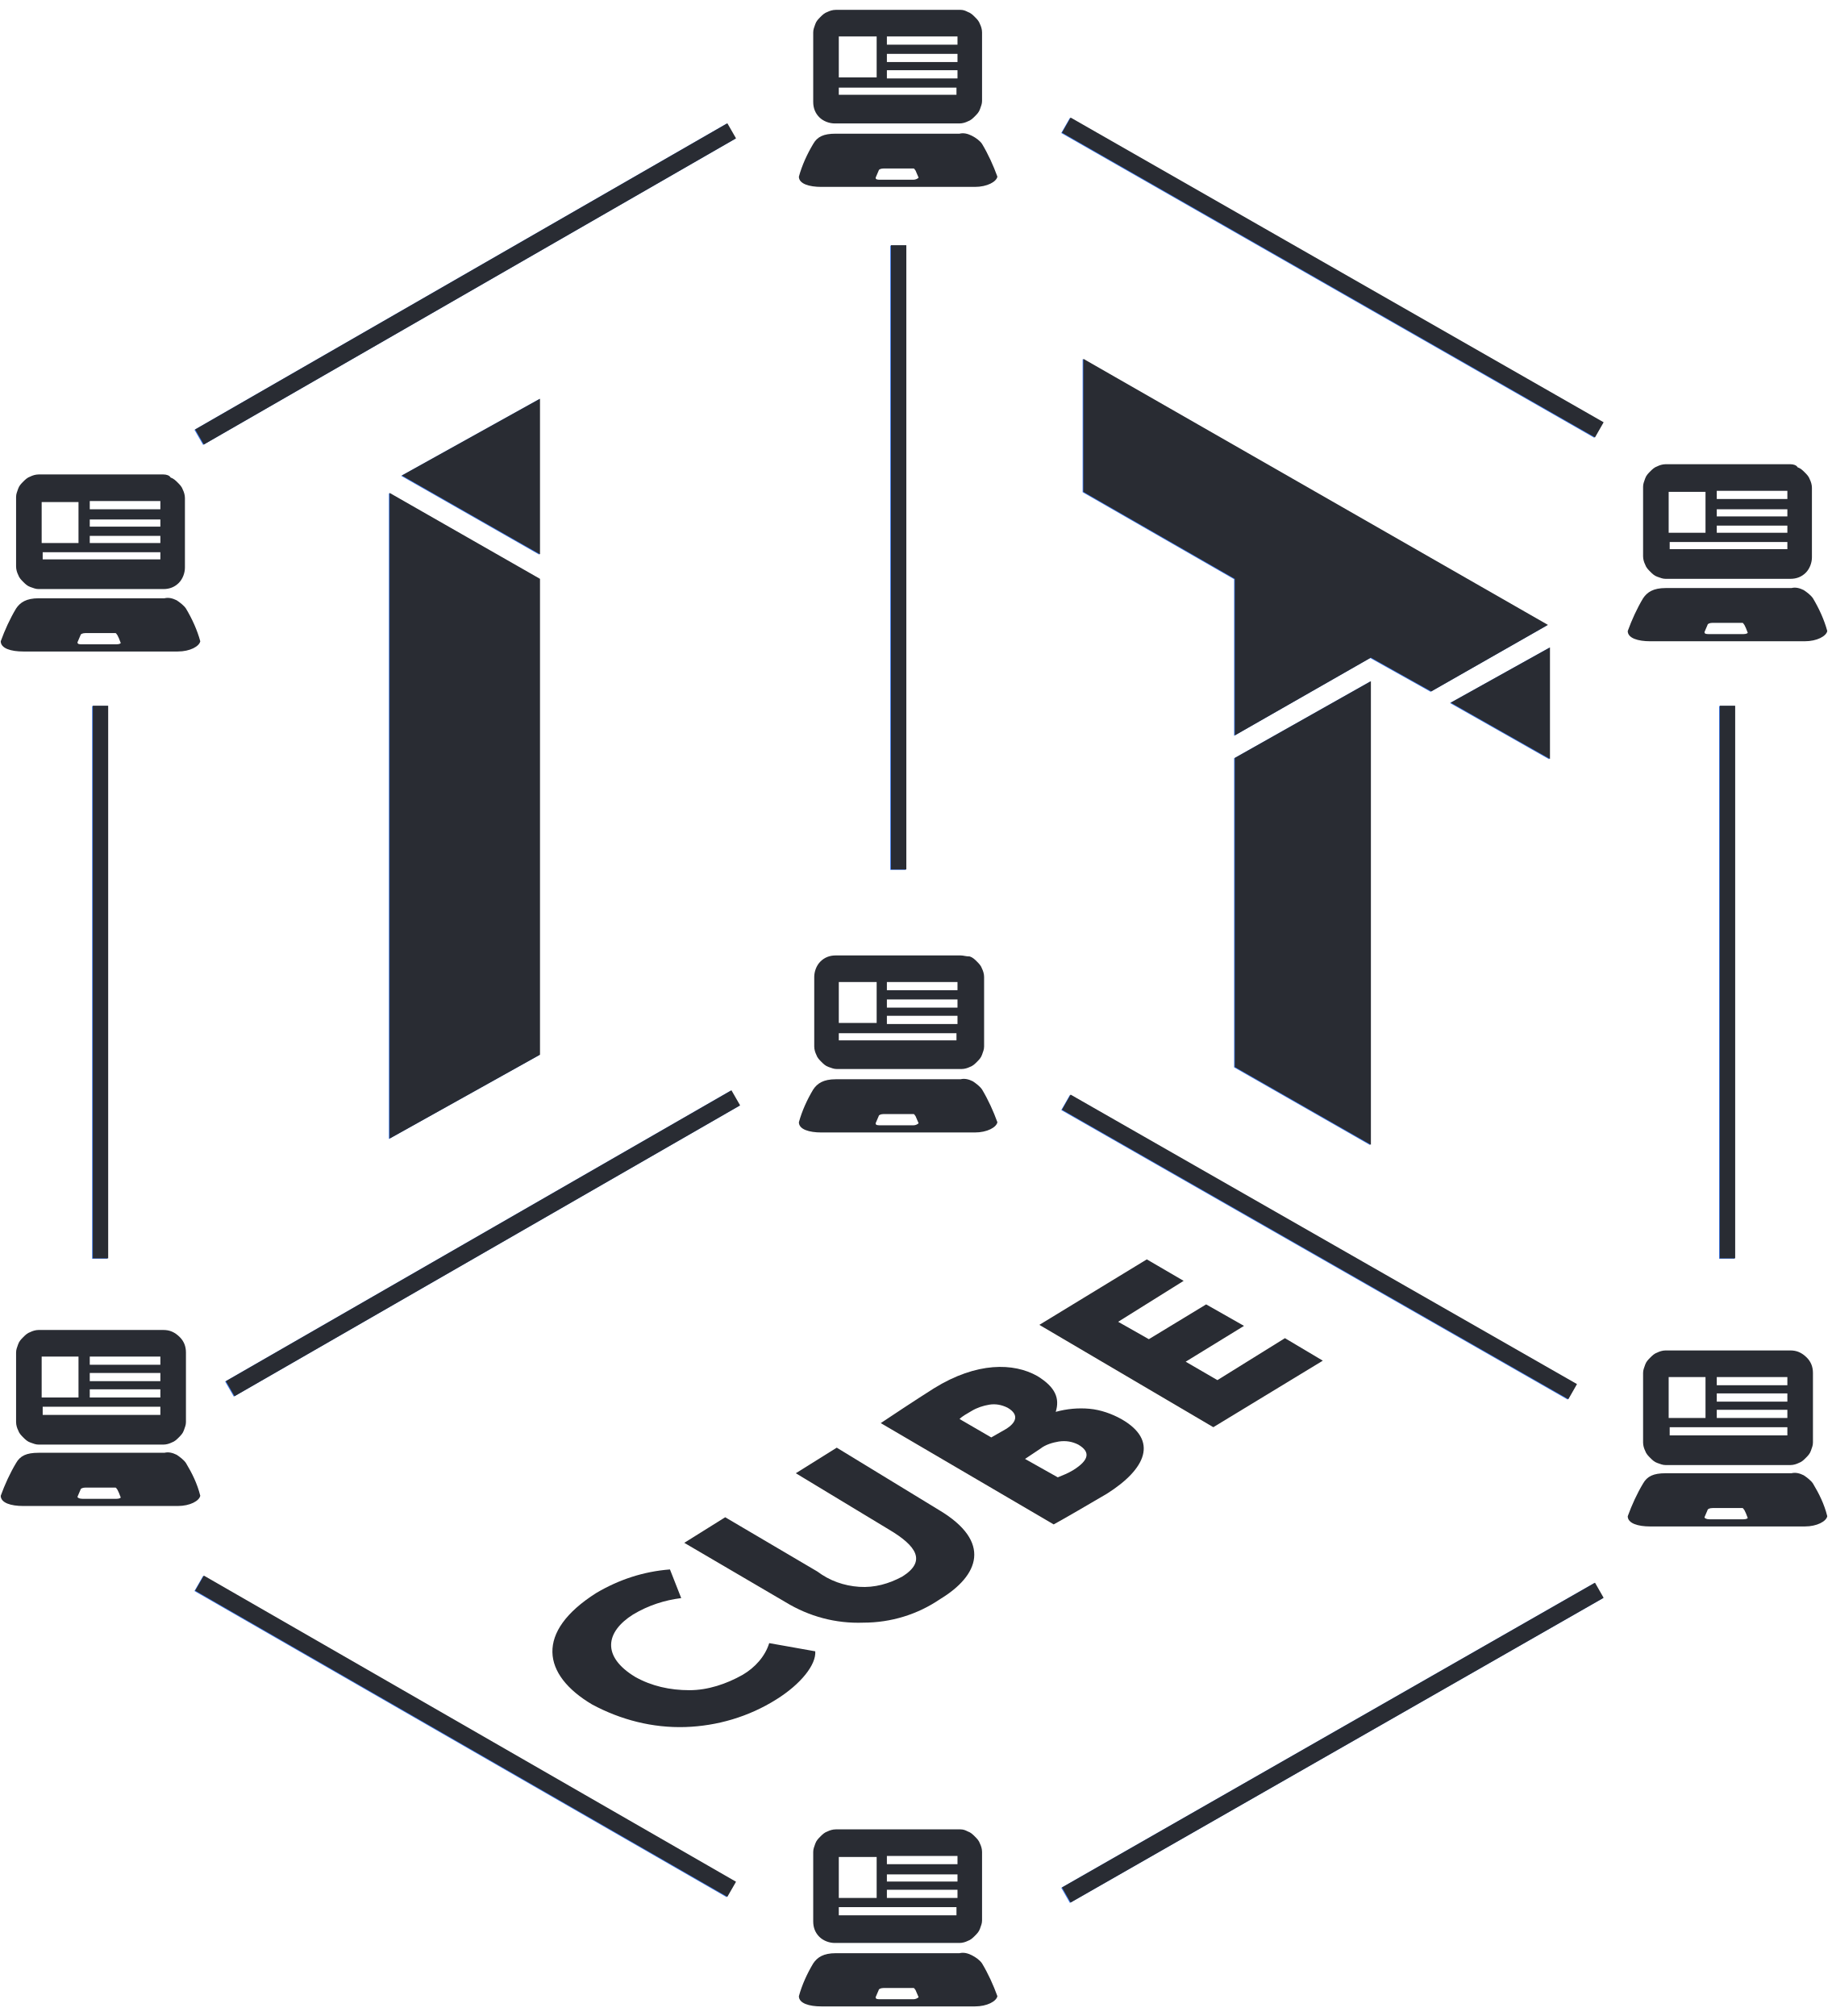
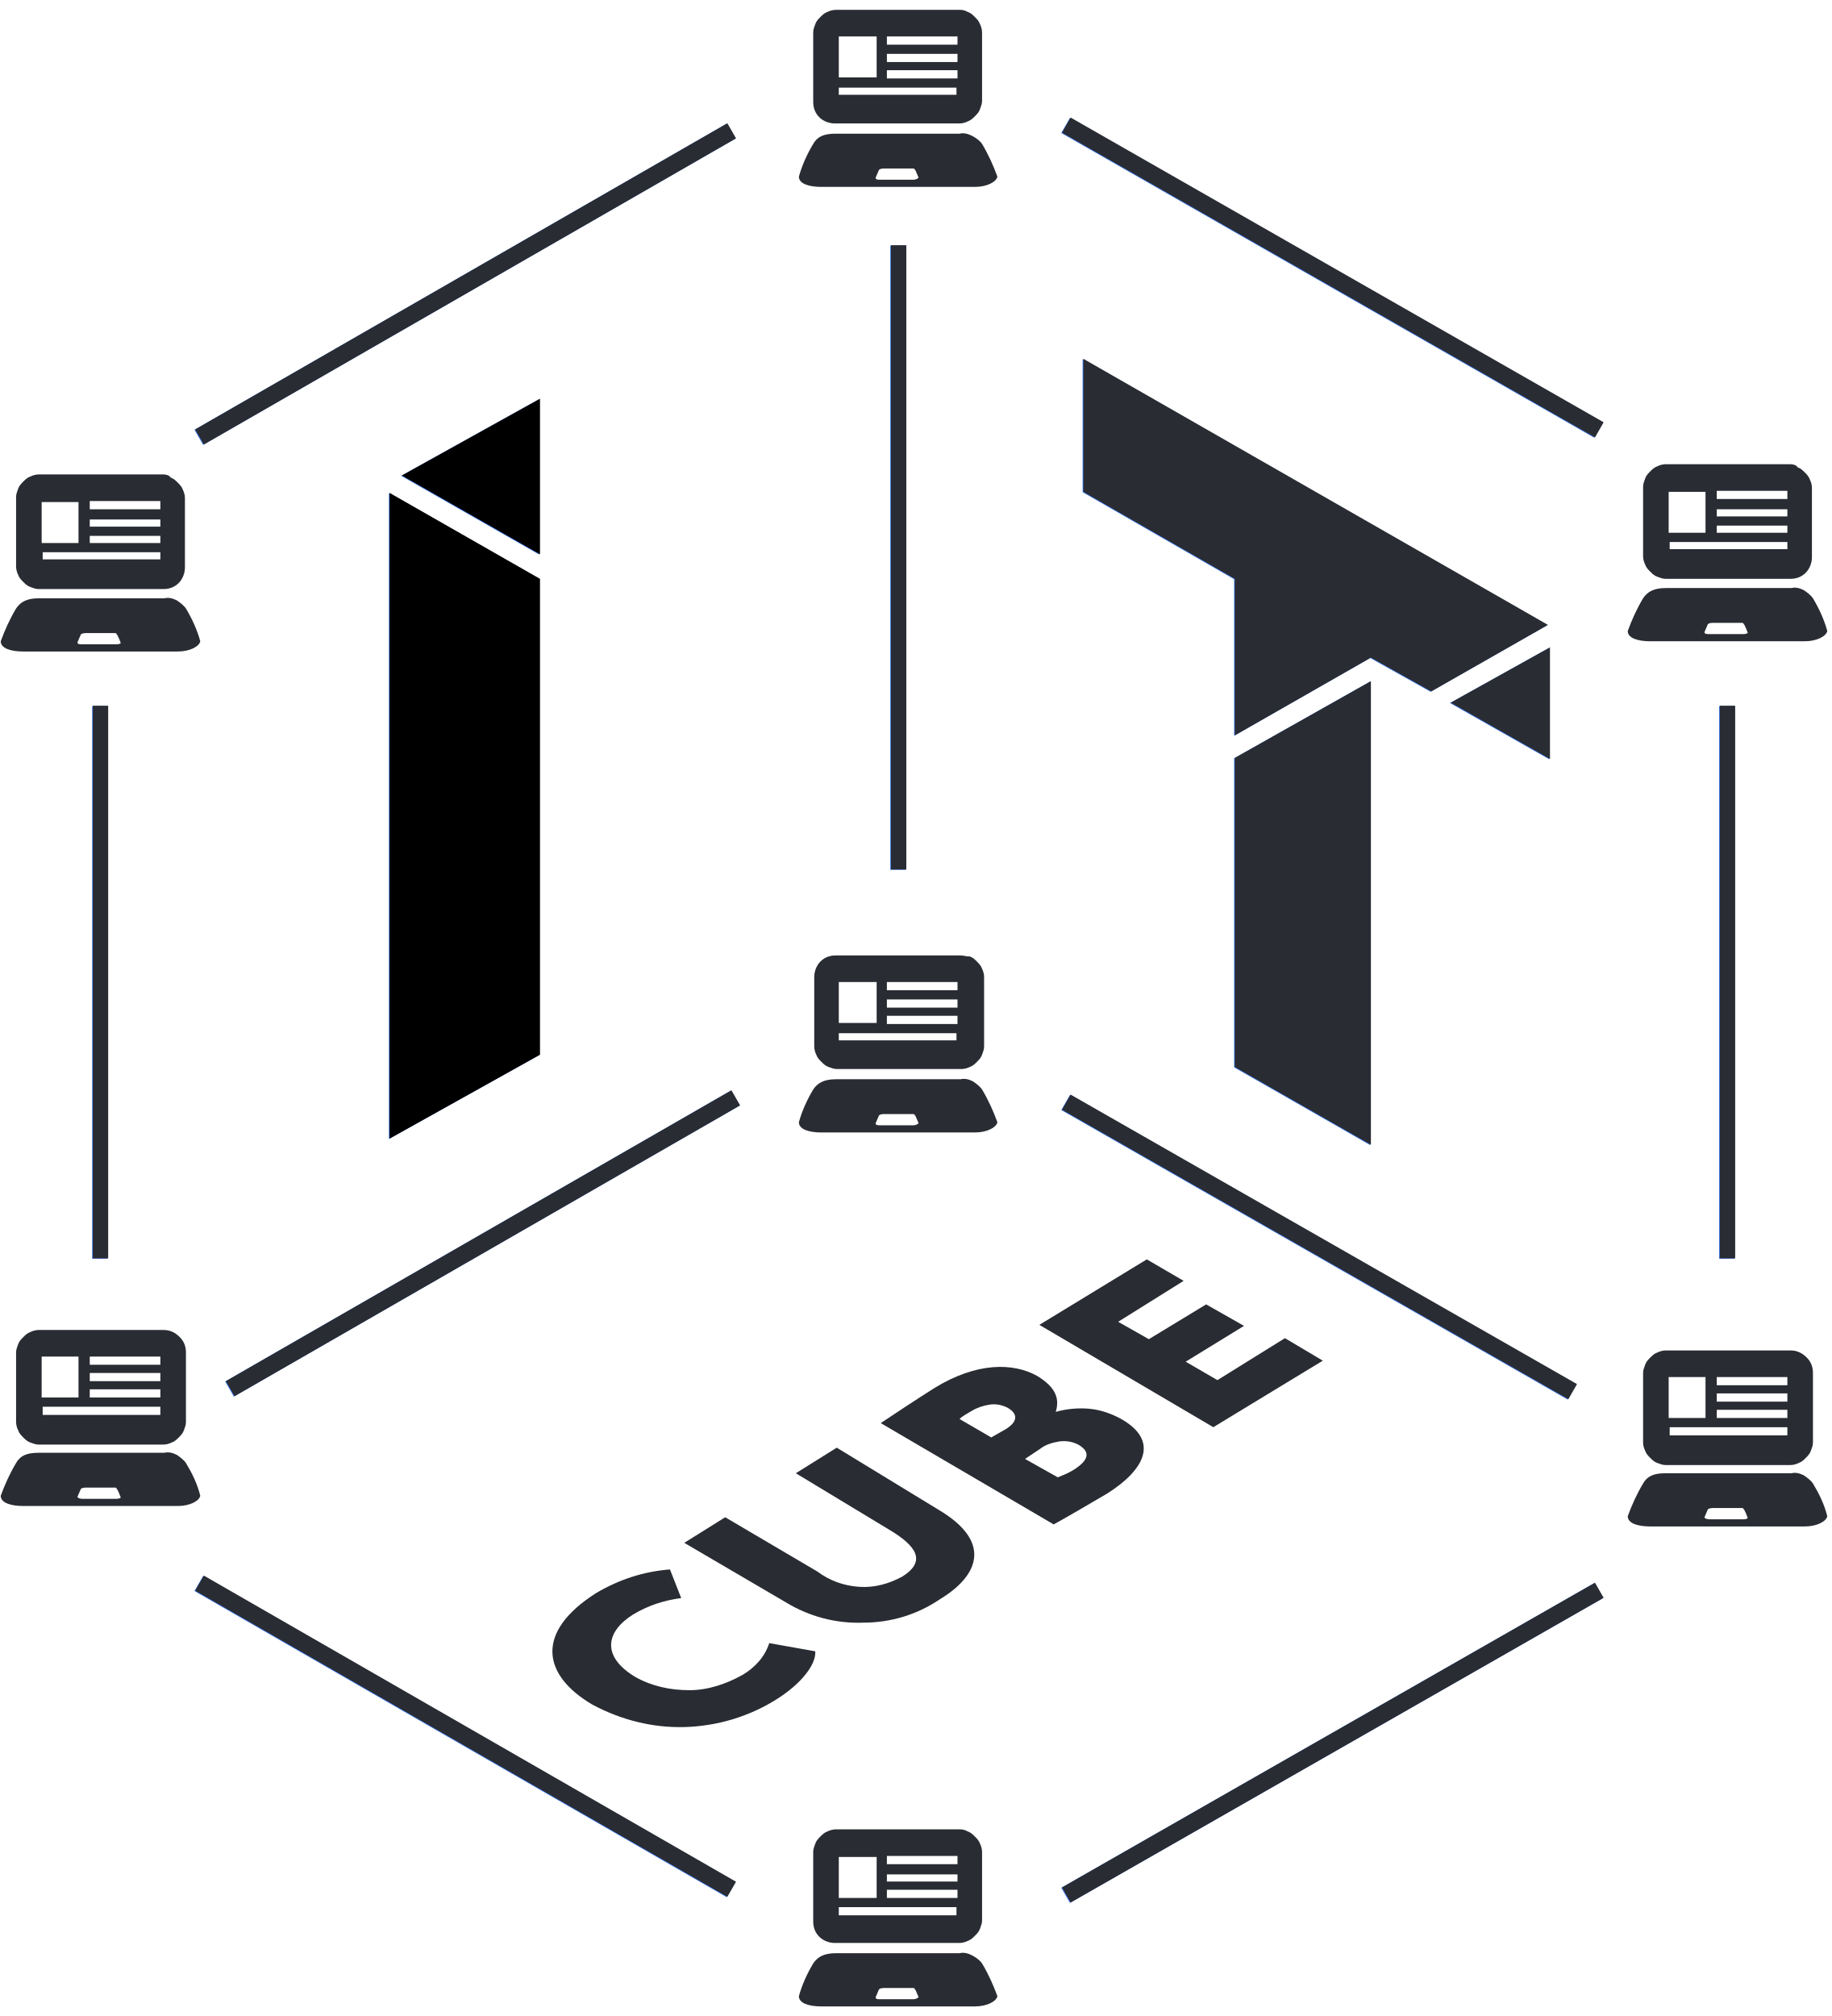
- <svg xmlns="http://www.w3.org/2000/svg" id="eVB1soHIERm1" viewBox="0 0 179 197" shape-rendering="geometricPrecision" text-rendering="geometricPrecision">
+ <svg xmlns="http://www.w3.org/2000/svg" id="erUgtfdWSiH1" viewBox="0 0 179 197" shape-rendering="geometricPrecision" text-rendering="geometricPrecision">
+   <defs>
+     <filter id="erUgtfdWSiH82-filter" x="-150%" width="400%" y="-150%" height="400%">
+       <feComponentTransfer id="erUgtfdWSiH82-filter-brightness-0" result="result">
+         <feFuncR id="erUgtfdWSiH82-filter-brightness-0-R" type="linear" slope="0" />
+         <feFuncG id="erUgtfdWSiH82-filter-brightness-0-G" type="linear" slope="0" />
+         <feFuncB id="erUgtfdWSiH82-filter-brightness-0-B" type="linear" slope="0" />
+       </feComponentTransfer>
+     </filter>
+   </defs>
  <g opacity="0">
    <path d="M89.2,17.6h-3.2c-.3,0-.5,0-.5-.2.1-.2.2-.5.3-.7c0-.1.2-.2.5-.2h2.6c.1,0,.2,0,.3,0s.1.1.2.2c.1.2.2.5.3.7-.1.1-.3.2-.5.2Zm6.7-3.5c-.2-.3-.6-.6-1-.8s-.8-.3-1.2-.2h-12.1c-1.2,0-1.8.3-2.2,1-.6,1-1.1,2.1-1.4,3.2c0,.7,1,1,2.2,1h15c1.2,0,2.1-.5,2.2-1-.4-1.1-.9-2.2-1.5-3.2Z" fill="#292c33" />
    <path d="M93.5,4.4h-6.9v-.8h6.9v.8Zm0,1.7h-6.9v-.8h6.9v.8Zm0,1.6h-6.9v-.8h6.9v.8Zm0,1.6h-11.6v-.7h11.5v.7h.1Zm-11.6-5.7h3.7v4h-3.7v-4Zm11.9-2.6h-12.2c-.3,0-.6.1-.8.2-.3.1-.5.3-.7.5s-.4.4-.5.7-.2.5-.2.8v6.8c0,.6.2,1.1.6,1.5s1,.6,1.5.6h12.2c.3,0,.6-.1.8-.2.3-.1.5-.3.7-.5s.4-.4.5-.7.2-.5.2-.8v-6.7c0-.3-.1-.6-.2-.8-.1-.3-.3-.5-.5-.7s-.4-.4-.7-.5c-.2-.1-.4-.2-.7-.2Z" fill="#292c33" />
    <path d="M89.2,110h-3.2c-.3,0-.5,0-.5-.2.1-.2.2-.5.3-.7c0-.1.2-.2.5-.2h2.6c.1,0,.2,0,.3,0s.1.1.2.2c.1.2.2.5.3.7-.1.1-.3.2-.5.2Zm6.7-3.5c-.2-.3-.6-.6-.9-.8-.4-.2-.8-.3-1.2-.2h-12.2c-1.2,0-1.8.4-2.2,1-.6,1-1.1,2.1-1.4,3.2c0,.7,1,1,2.2,1h15c1.2,0,2.1-.5,2.2-1-.4-1.1-.9-2.2-1.5-3.2Z" fill="#292c33" />
    <path d="M93.5,96.8h-6.9v-.8h6.9v.8Zm0,1.7h-6.9v-.8h6.9v.8Zm0,1.6h-6.9v-.8h6.9v.8Zm0,1.6h-11.6v-.7h11.5v.7h.1ZM81.9,96h3.7v4h-3.7v-4Zm11.9-2.6h-12.2c-.6,0-1.1.2-1.5.6s-.6,1-.6,1.5v6.8c0,.3.1.6.2.8.1.3.3.5.5.7s.4.4.7.5.5.2.8.2h12.2c.3,0,.6-.1.8-.2.3-.1.5-.3.7-.5s.4-.4.5-.7.2-.5.2-.8v-6.8c0-.3-.1-.6-.2-.8-.1-.3-.3-.5-.5-.7s-.4-.4-.7-.5c-.4,0-.6-.1-.9-.1Z" fill="#292c33" />
    <path d="M89.2,195.4h-3.2c-.3,0-.5,0-.5-.2.1-.2.2-.5.3-.7c0-.1.2-.2.5-.2h2.6c.1,0,.2,0,.3,0s.1.1.2.2c.1.2.2.5.3.7-.1.1-.3.2-.5.2Zm6.7-3.5c-.2-.3-.6-.6-1-.8s-.8-.3-1.2-.2h-12.1c-1.2,0-1.8.4-2.2,1-.6,1-1.1,2.1-1.4,3.2c0,.7,1,1,2.2,1h15c1.2,0,2.1-.5,2.2-1-.4-1.1-.9-2.2-1.5-3.2Z" fill="#292c33" />
    <path d="M93.5,182.2h-6.9v-.8h6.9v.8Zm0,1.7h-6.9v-.7h6.9v.7Zm0,1.6h-6.9v-.8h6.9v.8Zm0,1.7h-11.6v-.8h11.5v.8h.1Zm-11.6-5.7h3.7v4h-3.7v-4Zm11.9-2.7h-12.2c-.3,0-.6.1-.8.2-.3.1-.5.3-.7.5s-.4.4-.5.7-.2.5-.2.8v6.8c0,.6.2,1.1.6,1.5s1,.6,1.5.6h12.2c.3,0,.6-.1.8-.2.3-.1.5-.3.7-.5s.4-.4.5-.7.2-.5.2-.8v-6.7c0-.3-.1-.6-.2-.8-.1-.3-.3-.5-.5-.7s-.4-.4-.7-.5c-.2-.1-.4-.2-.7-.2Z" fill="#292c33" />
    <path d="M11.3,63L8,63c-.3,0-.5,0-.5-.2.1-.2.2-.5.3-.7c0-.1.2-.2.5-.2h2.6c.1,0,.2,0,.3,0s.1.1.2.2c.1.2.2.4.3.7.1.1-.1.2-.4.2Zm6.8-3.5c-.2-.3-.6-.6-.9-.8-.4-.2-.8-.3-1.2-.2h-12.3c-1.2,0-1.8.4-2.2,1-.6,1-1.1,2.1-1.5,3.2c0,.7,1,1,2.2,1h15.1c1.2,0,2.1-.5,2.2-1-.3-1.1-.8-2.2-1.4-3.2Z" fill="#292c33" />
    <path d="M15.6,49.8h-6.9v-.8h6.9v.8Zm0,1.7h-6.9v-.7h6.9v.7Zm0,1.6h-6.9v-.7h6.9v.7Zm0,1.6h-11.5v-.7h11.5v.7ZM4,49.1h3.6v4h-3.6v-4Zm11.9-2.7h-12.2c-.3,0-.6.1-.8.2-.3.1-.5.3-.7.5s-.4.4-.5.7-.2.5-.2.8v6.8c0,.3.1.6.2.8.1.3.3.5.5.7s.4.4.7.5.5.2.8.2h12.2c.6,0,1.1-.2,1.5-.6s.6-1,.6-1.5v-6.8c0-.3-.1-.6-.2-.8-.1-.3-.3-.5-.5-.7s-.4-.4-.7-.5c-.1-.2-.4-.3-.7-.3Z" fill="#292c33" />
    <path d="M170.3,62h-3.3c-.3,0-.5,0-.5-.2.1-.2.2-.5.3-.7c0-.1.2-.2.5-.2h2.6c.1,0,.2,0,.3,0s.1.1.2.2c.1.2.2.4.3.7.1.1-.1.2-.4.2Zm6.8-3.5c-.2-.3-.6-.6-.9-.8-.4-.2-.8-.3-1.2-.2h-12.3c-1.2,0-1.8.4-2.2,1-.6,1-1.1,2.1-1.5,3.2c0,.7,1,1,2.2,1h15.1c1.2,0,2.1-.5,2.2-1-.3-1.1-.8-2.2-1.4-3.2Z" fill="#292c33" />
    <path d="M174.6,48.8h-6.9v-.8h6.9v.8Zm0,1.7h-6.9v-.7h6.9v.7Zm0,1.6h-6.9v-.7h6.9v.7Zm0,1.6h-11.5v-.7h11.5v.7ZM163,48.1h3.6v4h-3.6v-4Zm11.9-2.7h-12.2c-.3,0-.6.1-.8.2-.3.1-.5.3-.7.5s-.4.4-.5.7-.2.5-.2.8v6.8c0,.3.1.6.2.8.1.3.3.5.5.7s.4.4.7.5.5.2.8.2h12.2c.6,0,1.1-.2,1.5-.6s.6-1,.6-1.5v-6.8c0-.3-.1-.6-.2-.8-.1-.3-.3-.5-.5-.7s-.4-.4-.7-.5c-.1-.2-.4-.3-.7-.3Z" fill="#292c33" />
    <path d="M11.3,146.5h-3.3c-.3,0-.5-.1-.5-.2.1-.2.2-.5.3-.7c0-.1.2-.2.5-.2h2.6c.1,0,.2,0,.3,0s.1.1.2.2c.1.2.2.4.3.7.1.1-.1.2-.4.2Zm6.8-3.5c-.2-.3-.6-.6-.9-.8-.4-.2-.8-.3-1.2-.2h-12.3c-1.2,0-1.8.3-2.2,1-.6,1-1.1,2.1-1.5,3.2c0,.7,1,1,2.2,1h15.1c1.2,0,2.1-.5,2.2-1-.3-1.2-.8-2.2-1.4-3.2Z" fill="#292c33" />
    <path d="M15.6,133.4h-6.9v-.8h6.9v.8Zm0,1.6h-6.9v-.8h6.9v.8Zm0,1.6h-6.9v-.8h6.9v.8Zm0,1.7h-11.5v-.8h11.5v.8ZM4,132.6h3.6v4h-3.6v-4ZM15.9,130h-12.2c-.3,0-.6.1-.8.2-.3.1-.5.3-.7.5s-.4.4-.5.7-.2.5-.2.8v6.8c0,.3.1.6.2.8.1.3.3.5.5.7s.4.4.7.5.5.2.8.2h12.2c.3,0,.6-.1.8-.2.3-.1.5-.3.7-.5s.4-.4.5-.7.2-.5.2-.8v-6.8c0-.6-.2-1.1-.6-1.5-.5-.5-1-.7-1.6-.7Z" fill="#292c33" />
    <path d="M170.3,148.5h-3.3c-.3,0-.5-.1-.5-.2.1-.2.2-.5.3-.7c0-.1.2-.2.5-.2h2.6c.1,0,.2,0,.3,0s.1.1.2.2c.1.2.2.4.3.7.1.1-.1.2-.4.2Zm6.8-3.5c-.2-.3-.6-.6-.9-.8-.4-.2-.8-.3-1.2-.2h-12.3c-1.2,0-1.8.3-2.2,1-.6,1-1.1,2.1-1.5,3.2c0,.7,1,1,2.2,1h15.1c1.2,0,2.1-.5,2.2-1-.3-1.2-.8-2.2-1.4-3.2Z" fill="#292c33" />
    <path d="M174.6,135.4h-6.9v-.8h6.9v.8Zm0,1.6h-6.9v-.8h6.9v.8Zm0,1.6h-6.9v-.8h6.9v.8Zm0,1.7h-11.5v-.8h11.5v.8ZM163,134.6h3.6v4h-3.6v-4Zm11.9-2.6h-12.2c-.3,0-.6.1-.8.2-.3.1-.5.3-.7.5s-.4.4-.5.7-.2.5-.2.8v6.8c0,.3.1.6.2.8.1.3.3.5.5.7s.4.4.7.5.5.2.8.2h12.2c.3,0,.6-.1.8-.2.3-.1.5-.3.7-.5s.4-.4.5-.7.2-.5.2-.8v-6.8c0-.6-.2-1.1-.6-1.5-.5-.5-1-.7-1.6-.7Z" fill="#292c33" />
  </g>
  <g>
-     <path d="M10.5,69L9,69v54h1.5v-54Z" fill="#3c78ec" />
-     <path d="M169.5,69h-1.5v54h1.5v-54Z" fill="#3c78ec" />
-     <path d="M88.5,24h-1.5v61h1.5v-61Z" fill="#3c78ec" />
-     <path d="M104.555,11.524L103.711,13l52.09,29.777.844-1.476-52.09-29.777Z" fill="#3c78ec" />
-     <path d="M71.01,12.083L19,42l.848,1.474L71.857,13.557l-.848-1.474Z" fill="#3c78ec" />
-     <path d="M104.555,185.949l-.844-1.475l52.09-29.777.844,1.476-52.09,29.776Z" fill="#3c78ec" />
-     <path d="M71.01,185.39L19,155.474L19.848,154l52.01,29.917-.848,1.473Z" fill="#3c78ec" />
-     <path d="M104.555,107l-.844,1.476l49.486,28.288.843-1.476L104.555,107Z" fill="#3c78ec" />
-     <path d="M71.409,106.579L22,135l.848,1.474l49.409-28.421-.848-1.474Z" fill="#3c78ec" />
+     <g transform="translate(0 0.000001)">
+       <path d="M10.5,69L9,69v54h1.5v-54Z" fill="#3c78ec" />
+       <path d="M88.5,24h-1.5v61h1.5v-61Z" fill="#3c78ec" />
+       <path d="M104.555,11.524L103.711,13l52.09,29.777.844-1.476-52.09-29.777Z" fill="#3c78ec" />
+     </g>
+     <g>
+       <path d="M169.5,69h-1.5v54h1.5v-54Z" fill="#3c78ec" />
+       <path d="M104.555,107l-.844,1.476l49.486,28.288.843-1.476L104.555,107Z" fill="#3c78ec" />
+       <path d="M71.409,106.579L22,135l.848,1.474l49.409-28.421-.848-1.474Z" fill="#3c78ec" />
+     </g>
+     <path id="erUgtfdWSiH26" d="M71.01,12.083L19,42l.848,1.474L71.857,13.557l-.848-1.474Z" fill="#3c78ec" />
+     <g transform="translate(0 0.000001)">
+       <path d="M104.555,185.949l-.844-1.475l52.09-29.777.844,1.476-52.09,29.776Z" fill="#3c78ec" />
+       <path d="M71.01,185.39L19,155.474L19.848,154l52.01,29.917-.848,1.473Z" fill="#3c78ec" />
+     </g>
  </g>
  <g transform="translate(.000001 0.000001)">
    <path d="M52.7,54.2v-15.2l-13.5,7.5l13.5,7.7Z" fill="#3c78ec" />
    <path d="M38,48.2v63.1l14.7-8.2v-46.5L38,48.2Z" fill="#3c78ec" />
  </g>
  <g transform="translate(.000001 0)">
    <path d="M120.6,104.3l13.3,7.6v-45.3l-13.3,7.5v30.2Z" fill="#3c78ec" />
    <path d="M105.8,35.1v13l14.8,8.5v15.3l13.3-7.6l5.9,3.3l11.4-6.5-45.4-26Z" fill="#3c78ec" />
    <path d="M141.7,68.7l9.7,5.5v-10.9l-9.7,5.4Z" fill="#3c78ec" />
  </g>
  <g transform="translate(0 0.000001)">
-     <g id="eVB1soHIERm40" transform="translate(.000001 0)">
+     <g id="erUgtfdWSiH43" transform="translate(.000001 0)">
      <path d="M89.272,17.563h-3.2c-.3,0-.5,0-.5-.2.1-.2.2-.5.3-.7c0-.1.2-.2.5-.2h2.6c.1,0,.2,0,.3,0s.1.1.2.2c.1.2.2.5.3.7-.1.1-.3.2-.5.2Zm6.7-3.5c-.2-.3-.6-.6-1-.8s-.8-.3-1.2-.2h-12.1c-1.2,0-1.8.3-2.2,1-.6,1-1.1,2.1-1.4,3.2c0,.7,1,1,2.2,1h15c1.2,0,2.1-.5,2.2-1-.4-1.1-.9-2.2-1.5-3.2Z" fill="#292c33" />
      <path d="M93.572,4.363h-6.9v-.8h6.9v.8Zm0,1.7h-6.9v-.8h6.9v.8Zm0,1.6h-6.9v-.8h6.9v.8Zm0,1.6h-11.6v-.7h11.5v.7h.1Zm-11.6-5.7h3.7v4h-3.7v-4Zm11.9-2.6h-12.2c-.3,0-.6.1-.8.2-.3.1-.5.3-.7.5s-.4.4-.5.7-.2.5-.2.8v6.8c0,.6.2,1.1.6,1.5s1,.6,1.5.6h12.2c.3,0,.6-.1.8-.2.3-.1.5-.3.7-.5s.4-.4.5-.7.2-.5.2-.8v-6.7c0-.3-.1-.6-.2-.8-.1-.3-.3-.5-.5-.7s-.4-.4-.7-.5c-.2-.1-.4-.2-.7-.2Z" fill="#292c33" />
    </g>
-     <g id="eVB1soHIERm43" transform="translate(.000001 0)">
+     <g id="erUgtfdWSiH46" transform="translate(.000001 0)">
      <path d="M89.272,109.963h-3.2c-.3,0-.5,0-.5-.2.1-.2.2-.5.3-.7c0-.1.2-.2.5-.2h2.6c.1,0,.2,0,.3,0s.1.1.2.2c.1.2.2.5.3.7-.1.1-.3.2-.5.2Zm6.7-3.5c-.2-.3-.6-.6-.9-.8-.4-.2-.8-.3-1.2-.2h-12.2c-1.2,0-1.8.4-2.2,1-.6,1-1.1,2.1-1.4,3.2c0,.7,1,1,2.2,1h15c1.2,0,2.1-.5,2.2-1-.4-1.1-.9-2.2-1.5-3.2Z" fill="#292c33" />
      <path d="M93.572,96.763h-6.9v-.8h6.9v.8Zm0,1.7h-6.9v-.8h6.9v.8Zm0,1.6h-6.9v-.8h6.9v.8Zm0,1.6h-11.6v-.7h11.5v.7h.1Zm-11.6-5.7h3.7v4h-3.7v-4Zm11.9-2.6h-12.2c-.6,0-1.1.2-1.5.6s-.6,1-.6,1.5v6.8c0,.3.1.6.2.8.1.3.3.5.5.7s.4.4.7.5.5.2.8.2h12.2c.3,0,.6-.1.8-.2.3-.1.5-.3.7-.5s.4-.4.5-.7.2-.5.2-.8v-6.8c0-.3-.1-.6-.2-.8-.1-.3-.3-.5-.5-.7s-.4-.4-.7-.5c-.4,0-.6-.1-.9-.1Z" fill="#292c33" />
    </g>
-     <g id="eVB1soHIERm46" transform="translate(.000001 0)">
+     <g id="erUgtfdWSiH49" transform="translate(.000001 0)">
      <path d="M89.272,195.363h-3.2c-.3,0-.5,0-.5-.2.1-.2.2-.5.3-.7c0-.1.2-.2.5-.2h2.6c.1,0,.2,0,.3,0s.1.1.2.2c.1.2.2.5.3.7-.1.1-.3.2-.5.2Zm6.7-3.5c-.2-.3-.6-.6-1-.8s-.8-.3-1.2-.2h-12.1c-1.2,0-1.8.4-2.2,1-.6,1-1.1,2.1-1.4,3.2c0,.7,1,1,2.2,1h15c1.2,0,2.1-.5,2.2-1-.4-1.1-.9-2.2-1.5-3.2Z" fill="#292c33" />
      <path d="M93.572,182.163h-6.9v-.8h6.9v.8Zm0,1.7h-6.9v-.7h6.9v.7Zm0,1.6h-6.9v-.8h6.9v.8Zm0,1.7h-11.6v-.8h11.5v.8h.1Zm-11.6-5.7h3.7v4h-3.7v-4Zm11.9-2.7h-12.2c-.3,0-.6.1-.8.2-.3.1-.5.3-.7.5s-.4.4-.5.7-.2.5-.2.8v6.8c0,.6.2,1.1.6,1.5s1,.6,1.5.6h12.2c.3,0,.6-.1.8-.2.3-.1.5-.3.7-.5s.4-.4.5-.7.2-.5.2-.8v-6.7c0-.3-.1-.6-.2-.8-.1-.3-.3-.5-.5-.7s-.4-.4-.7-.5c-.2-.1-.4-.2-.7-.2Z" fill="#292c33" />
    </g>
-     <g id="eVB1soHIERm49" transform="translate(.000001 0)">
+     <g id="erUgtfdWSiH52" transform="translate(.000001 0)">
      <path d="M11.372,62.963h-3.3c-.3,0-.5,0-.5-.2.1-.2.2-.5.3-.7c0-.1.2-.2.5-.2h2.6c.1,0,.2,0,.3,0s.1.1.2.2c.1.2.2.4.3.7.1.1-.1.2-.4.2Zm6.8-3.5c-.2-.3-.6-.6-.9-.8-.4-.2-.8-.3-1.2-.2h-12.3c-1.2,0-1.8.4-2.2,1-.6,1-1.1,2.1-1.5,3.2c0,.7 1,1,2.2,1h15.1c1.2,0,2.1-.5,2.2-1-.3-1.1-.8-2.2-1.4-3.2Z" fill="#292c33" />
      <path d="M15.672,49.763h-6.9v-.8h6.9v.8Zm0,1.7h-6.9v-.7h6.9v.7Zm0,1.6h-6.9v-.7h6.9v.7Zm0,1.6h-11.5v-.7h11.5v.7Zm-11.6-5.6h3.6v4h-3.6v-4Zm11.9-2.7h-12.2c-.3,0-.6.1-.8.2-.3.1-.5.3-.7.5s-.4.4-.5.7-.2.5-.2.8v6.8c0,.3.1.6.2.8.1.3.3.5.5.7s.4.4.7.5.5.2.8.2h12.2c.6,0,1.1-.2,1.5-.6s.6-1,.6-1.5v-6.8c0-.3-.1-.6-.2-.8-.1-.3-.3-.5-.5-.7s-.4-.4-.7-.5c-.1-.2-.4-.3-.7-.3Z" fill="#292c33" />
    </g>
-     <g id="eVB1soHIERm52">
+     <g id="erUgtfdWSiH55">
      <path d="M170.372,61.963h-3.3c-.3,0-.5,0-.5-.2.1-.2.2-.5.3-.7c0-.1.2-.2.5-.2h2.6c.1,0,.2,0,.3,0s.1.1.2.2c.1.2.2.4.3.7.1.1-.1.2-.4.2Zm6.8-3.5c-.2-.3-.6-.6-.9-.8-.4-.2-.8-.3-1.2-.2h-12.3c-1.2,0-1.8.4-2.2,1-.6,1-1.1,2.1-1.5,3.2c0,.7,1,1,2.2,1h15.1c1.2,0,2.1-.5,2.2-1-.3-1.1-.8-2.2-1.4-3.2Z" fill="#292c33" />
      <path d="M174.672,48.763h-6.9v-.8h6.9v.8Zm0,1.7h-6.9v-.7h6.9v.7Zm0,1.6h-6.9v-.7h6.9v.7Zm0,1.6h-11.5v-.7h11.5v.7Zm-11.6-5.6h3.6v4h-3.6v-4Zm11.9-2.7h-12.2c-.3,0-.6.1-.8.2-.3.1-.5.3-.7.5s-.4.4-.5.7-.2.5-.2.8v6.8c0,.3.1.6.2.8.1.3.3.5.5.7s.4.4.7.5.5.2.8.2h12.2c.6,0,1.1-.2,1.5-.6s.6-1,.6-1.5v-6.8c0-.3-.1-.6-.2-.8-.1-.3-.3-.5-.5-.7s-.4-.4-.7-.5c-.1-.2-.4-.3-.7-.3Z" fill="#292c33" />
    </g>
-     <g id="eVB1soHIERm55" transform="translate(.000001 0.000001)">
+     <g id="erUgtfdWSiH58" transform="translate(.000001 0.000001)">
      <path d="M11.372,146.463h-3.3c-.3,0-.5-.1-.5-.2.1-.2.2-.5.3-.7c0-.1.2-.2.5-.2h2.6c.1,0,.2,0,.3,0s.1.1.2.2c.1.2.2.4.3.7.1.1-.1.2-.4.2Zm6.8-3.5c-.2-.3-.6-.6-.9-.8-.4-.2-.8-.3-1.2-.2h-12.3c-1.2,0-1.8.3-2.2,1-.6,1-1.1,2.1-1.5,3.2c0,.7 1,1,2.2,1h15.1c1.2,0,2.1-.5,2.2-1-.3-1.2-.8-2.2-1.4-3.2Z" fill="#292c33" />
      <path d="M15.672,133.363h-6.9v-.8h6.9v.8Zm0,1.6h-6.9v-.8h6.9v.8Zm0,1.6h-6.9v-.8h6.9v.8Zm0,1.7h-11.5v-.8h11.5v.8Zm-11.6-5.7h3.6v4h-3.6v-4Zm11.9-2.6h-12.2c-.3,0-.6.1-.8.2-.3.1-.5.3-.7.5s-.4.4-.5.7-.2.5-.2.8v6.8c0,.3.1.6.2.8.1.3.3.5.5.7s.4.4.7.5.5.2.8.2h12.2c.3,0,.6-.1.8-.2.3-.1.5-.3.7-.5s.4-.4.5-.7.2-.5.2-.8v-6.8c0-.6-.2-1.1-.6-1.5-.5-.5-1-.7-1.6-.7Z" fill="#292c33" />
    </g>
-     <g id="eVB1soHIERm58" transform="translate(0 0.000001)">
+     <g id="erUgtfdWSiH61" transform="translate(0 0.000001)">
      <path d="M170.372,148.463h-3.3c-.3,0-.5-.1-.5-.2.1-.2.2-.5.3-.7c0-.1.2-.2.5-.2h2.6c.1,0,.2,0,.3,0s.1.1.2.2c.1.2.2.4.3.7.1.1-.1.2-.4.2Zm6.8-3.5c-.2-.3-.6-.6-.9-.8-.4-.2-.8-.3-1.2-.2h-12.3c-1.2,0-1.8.3-2.2,1-.6,1-1.1,2.1-1.5,3.2c0,.7,1,1,2.2,1h15.1c1.2,0,2.1-.5,2.2-1-.3-1.2-.8-2.2-1.4-3.2Z" fill="#292c33" />
      <path d="M174.672,135.363h-6.9v-.8h6.9v.8Zm0,1.6h-6.9v-.8h6.9v.8Zm0,1.6h-6.9v-.8h6.9v.8Zm0,1.7h-11.5v-.8h11.5v.8Zm-11.6-5.7h3.6v4h-3.6v-4Zm11.9-2.6h-12.2c-.3,0-.6.1-.8.2-.3.1-.5.3-.7.5s-.4.4-.5.7-.2.5-.2.8v6.8c0,.3.1.6.2.8.1.3.3.5.5.7s.4.4.7.5.5.2.8.2h12.2c.3,0,.6-.1.8-.2.3-.1.5-.3.7-.5s.4-.4.5-.7.2-.5.2-.8v-6.8c0-.6-.2-1.1-.6-1.5-.5-.5-1-.7-1.6-.7Z" fill="#292c33" />
    </g>
  </g>
  <g>
-     <g id="eVB1soHIERm62" transform="translate(.000001 0)">
+     <g id="erUgtfdWSiH65" transform="translate(.000001 0)">
      <path d="M10.572,68.963h-1.5v54h1.5v-54Z" fill="#292c33" />
      <path d="M88.572,23.963h-1.5v61h1.5v-61Z" fill="#292c33" />
      <path d="M104.627,11.487l-.844,1.476l52.09,29.777.844-1.476-52.09-29.777Z" fill="#292c33" />
    </g>
-     <g id="eVB1soHIERm66" transform="translate(0 0.000001)">
+     <g id="erUgtfdWSiH69" transform="translate(0 0.000001)">
      <path d="M169.572,68.963h-1.5v54h1.5v-54Z" fill="#292c33" />
      <path d="M104.627,106.963l-.844,1.476l49.486,28.288.843-1.476-49.485-28.288Z" fill="#292c33" />
      <path d="M71.481,106.542L22.072,134.963l.848,1.473l49.409-28.421-.848-1.473Z" fill="#292c33" />
    </g>
-     <path id="eVB1soHIERm70" d="M71.082,12.046L19.072,41.963l.848,1.474L71.929,13.519l-.848-1.474Z" fill="#292c33" />
-     <g id="eVB1soHIERm71" transform="translate(.000001 0)">
+     <path id="erUgtfdWSiH73" d="M71.082,12.046L19.072,41.963l.848,1.474L71.929,13.519l-.848-1.474Z" fill="#292c33" />
+     <g id="erUgtfdWSiH74" transform="translate(.000001 0)">
      <path d="M104.627,185.912l-.844-1.476l52.09-29.777.844,1.476-52.09,29.777Z" fill="#292c33" />
      <path d="M71.082,185.353L19.072,155.436l.848-1.473L71.929,183.88l-.848,1.473Z" fill="#292c33" />
    </g>
  </g>
  <g>
-     <path id="eVB1soHIERm75" d="M79.672,161.363c.1,1.3-1.4,3.2-3.8,4.7-2.7,1.7-5.8,2.6-8.9,2.7-3.2.1-6.3-.7-9.1-2.2-4.9-2.9-5.6-7.1.4-10.9c2.2-1.3,4.6-2.1,7.2-2.3l1.1,2.8c-1.6.2-3.2.7-4.7,1.6-2.7,1.7-3.1,4.1.2,6.1c1.6.9,3.4,1.3,5.3,1.3c1.8,0,3.6-.6,5.2-1.5c1.2-.7,2.2-1.8,2.6-3.1l4.5.8Z" fill="#292c33" />
-     <path id="eVB1soHIERm76" d="M91.772,147.563c5.2,3.1,3.9,6.4.1,8.7-2.2,1.5-4.8,2.3-7.5,2.3-2.7.1-5.3-.6-7.6-2l-9.9-5.8l4-2.5l9,5.3c1.2.9,2.6,1.4,4.1,1.5s2.9-.3,4.2-1c2.4-1.5,1.4-3-1.3-4.6l-9.1-5.5l4-2.5l10,6.1Z" fill="#292c33" />
-     <path id="eVB1soHIERm77" d="M100.172,142.563l3.2,1.8c.5-.2,1-.4,1.5-.7c1.6-1,1.7-1.8.5-2.5-.6-.3-1.2-.4-1.9-.3-.6.1-1.3.3-1.8.7l-1.5,1Zm-6.4-3.9l3.1,1.8l1.4-.8c1-.6,1.4-1.4.2-2.1-.6-.3-1.2-.4-1.8-.3s-1.2.3-1.7.6-.9.5-1.2.8Zm-7.7.4c.9-.6,3.3-2.2,5.2-3.4c4.2-2.6,7.8-2.5,10.1-1.2c1.8,1.1,2.2,2.2,1.8,3.5c1.1-.3,2.2-.4,3.3-.3s2.2.5,3.1,1c3.7,2.1,2.4,4.9-1.4,7.3-1.7,1-4.1,2.4-5.2,3l-16.9-9.9Z" fill="#292c33" />
-     <path id="eVB1soHIERm78" d="M101.572,129.463l10.5-6.4l3.6,2.1-6.4,4l3,1.7l5.6-3.4l3.7,2.1-5.7,3.5l3.1,1.8l6.6-4.1l3.7,2.2-10.7,6.5-17-10Z" fill="#292c33" />
+     <path id="erUgtfdWSiH78" d="M79.672,161.363c.1,1.3-1.4,3.2-3.8,4.7-2.7,1.7-5.8,2.6-8.9,2.7-3.2.1-6.3-.7-9.1-2.2-4.9-2.9-5.6-7.1.4-10.9c2.2-1.3,4.6-2.1,7.2-2.3l1.1,2.8c-1.6.2-3.2.7-4.7,1.6-2.7,1.7-3.1,4.1.2,6.1c1.6.9,3.4,1.3,5.3,1.3c1.8,0,3.6-.6,5.2-1.5c1.2-.7,2.2-1.8,2.6-3.1l4.5.8Z" fill="#292c33" />
+     <path id="erUgtfdWSiH79" d="M91.772,147.563c5.2,3.1,3.9,6.4.1,8.7-2.2,1.5-4.8,2.3-7.5,2.3-2.7.1-5.3-.6-7.6-2l-9.9-5.8l4-2.5l9,5.3c1.2.9,2.6,1.4,4.1,1.5s2.9-.3,4.2-1c2.4-1.5,1.4-3-1.3-4.6l-9.1-5.5l4-2.5l10,6.1Z" fill="#292c33" />
+     <path id="erUgtfdWSiH80" d="M100.172,142.563l3.2,1.8c.5-.2,1-.4,1.5-.7c1.6-1,1.7-1.8.5-2.5-.6-.3-1.2-.4-1.9-.3-.6.1-1.3.3-1.8.7l-1.5,1Zm-6.4-3.9l3.1,1.8l1.4-.8c1-.6,1.4-1.4.2-2.1-.6-.3-1.2-.4-1.8-.3s-1.2.3-1.7.6-.9.5-1.2.8Zm-7.7.4c.9-.6,3.3-2.2,5.2-3.4c4.2-2.6,7.8-2.5,10.1-1.2c1.8,1.1,2.2,2.2,1.8,3.5c1.1-.3,2.2-.4,3.3-.3s2.2.5,3.1,1c3.7,2.1,2.4,4.9-1.4,7.3-1.7,1-4.1,2.4-5.2,3l-16.9-9.9Z" fill="#292c33" />
+     <path id="erUgtfdWSiH81" d="M101.572,129.463l10.5-6.4l3.6,2.1-6.4,4l3,1.7l5.6-3.4l3.7,2.1-5.7,3.5l3.1,1.8l6.6-4.1l3.7,2.2-10.7,6.5-17-10Z" fill="#292c33" />
  </g>
-   <g transform="translate(.000001 0)">
-     <path id="eVB1soHIERm80" d="M52.772,54.163v-15.2l-13.5,7.5l13.5,7.7Z" fill="#292c33" />
-     <path id="eVB1soHIERm81" d="M38.072,48.163v63.1l14.7-8.2v-46.5l-14.7-8.4Z" fill="#292c33" />
+   <g transform="translate(.000001 0)" filter="url(#erUgtfdWSiH82-filter)">
+     <path id="erUgtfdWSiH83" d="M52.772,54.163v-15.2l-13.5,7.5l13.5,7.7Z" fill="#292c33" />
+     <path id="erUgtfdWSiH84" d="M38.072,48.163v63.1l14.7-8.2v-46.5l-14.7-8.4Z" fill="#292c33" />
  </g>
  <g transform="translate(0 0.000001)">
-     <path id="eVB1soHIERm83" d="M120.672,104.263l13.3,7.6v-45.3l-13.3,7.5v30.2Z" fill="#292c33" />
-     <path id="eVB1soHIERm84" d="M105.872,35.063v13l14.8,8.5v15.3l13.3-7.6l5.9,3.3l11.4-6.5-45.4-26Z" fill="#292c33" />
-     <path id="eVB1soHIERm85" d="M141.772,68.663l9.7,5.5v-10.9l-9.7,5.4Z" fill="#292c33" />
+     <path id="erUgtfdWSiH86" d="M120.672,104.263l13.3,7.6v-45.3l-13.3,7.5v30.2Z" fill="#292c33" />
+     <path id="erUgtfdWSiH87" d="M105.872,35.063v13l14.8,8.5v15.3l13.3-7.6l5.9,3.3l11.4-6.5-45.4-26Z" fill="#292c33" />
+     <path id="erUgtfdWSiH88" d="M141.772,68.663l9.7,5.5v-10.9l-9.7,5.4Z" fill="#292c33" />
  </g>
</svg>
